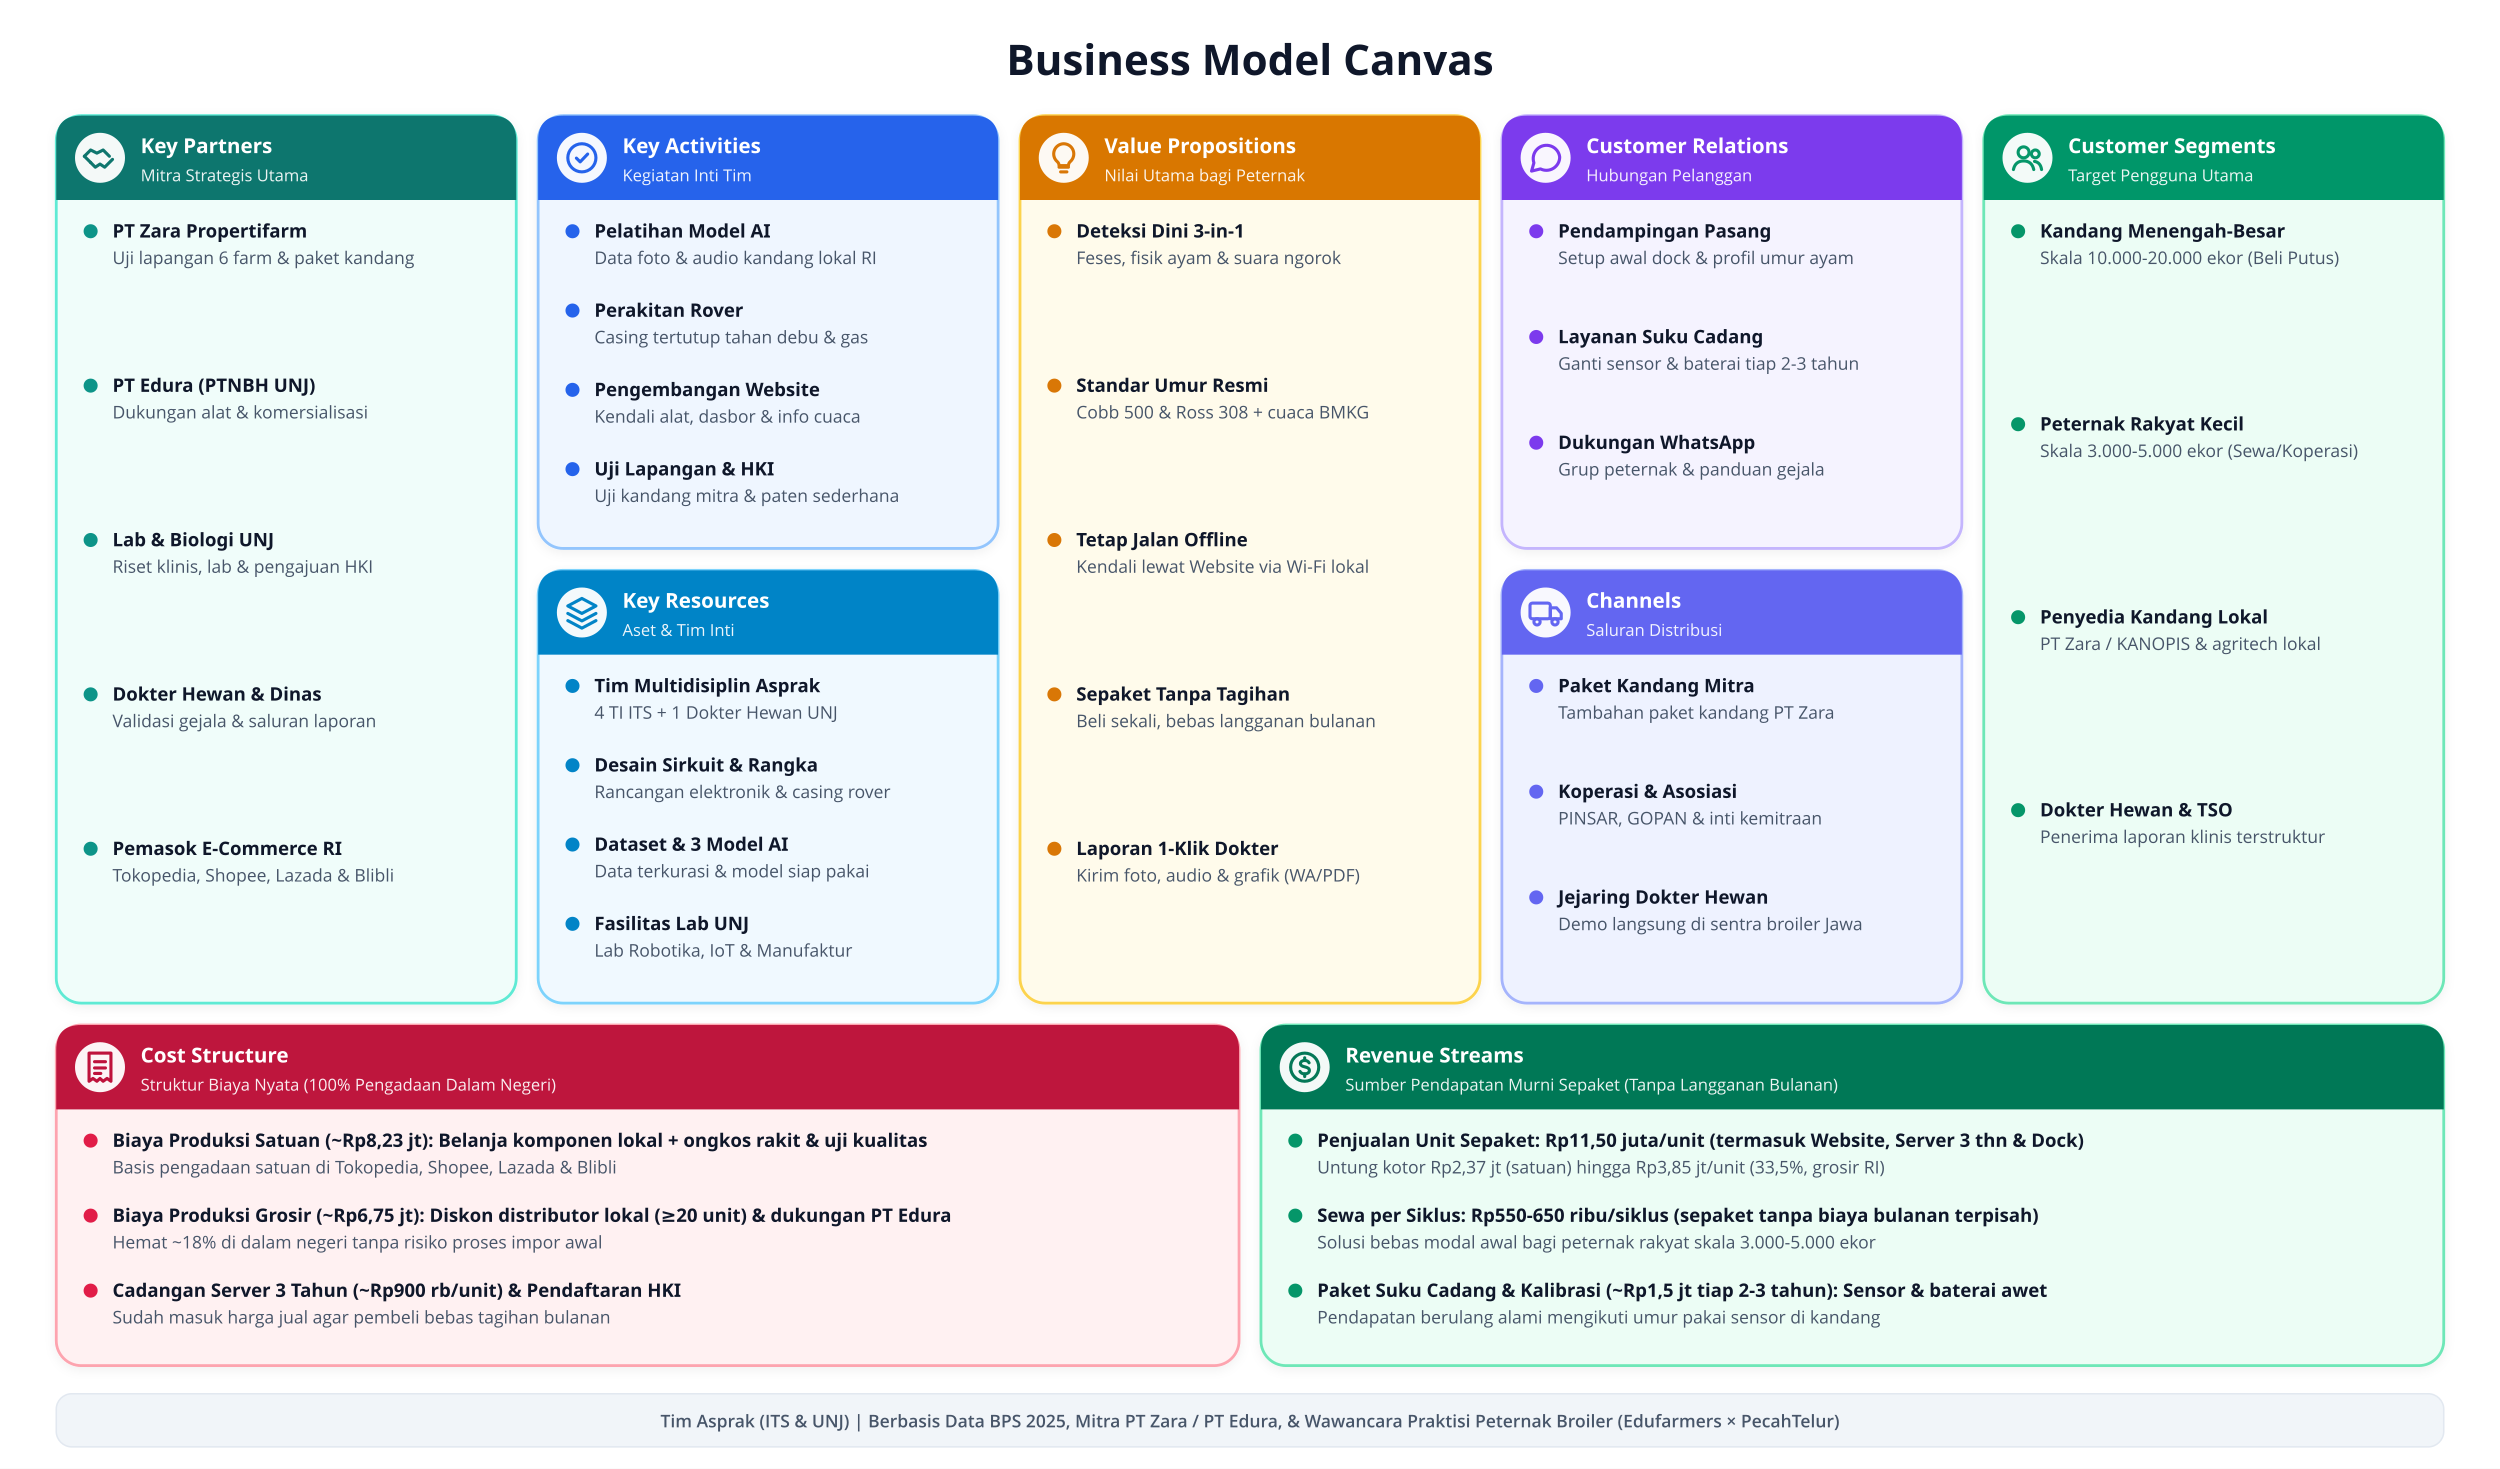
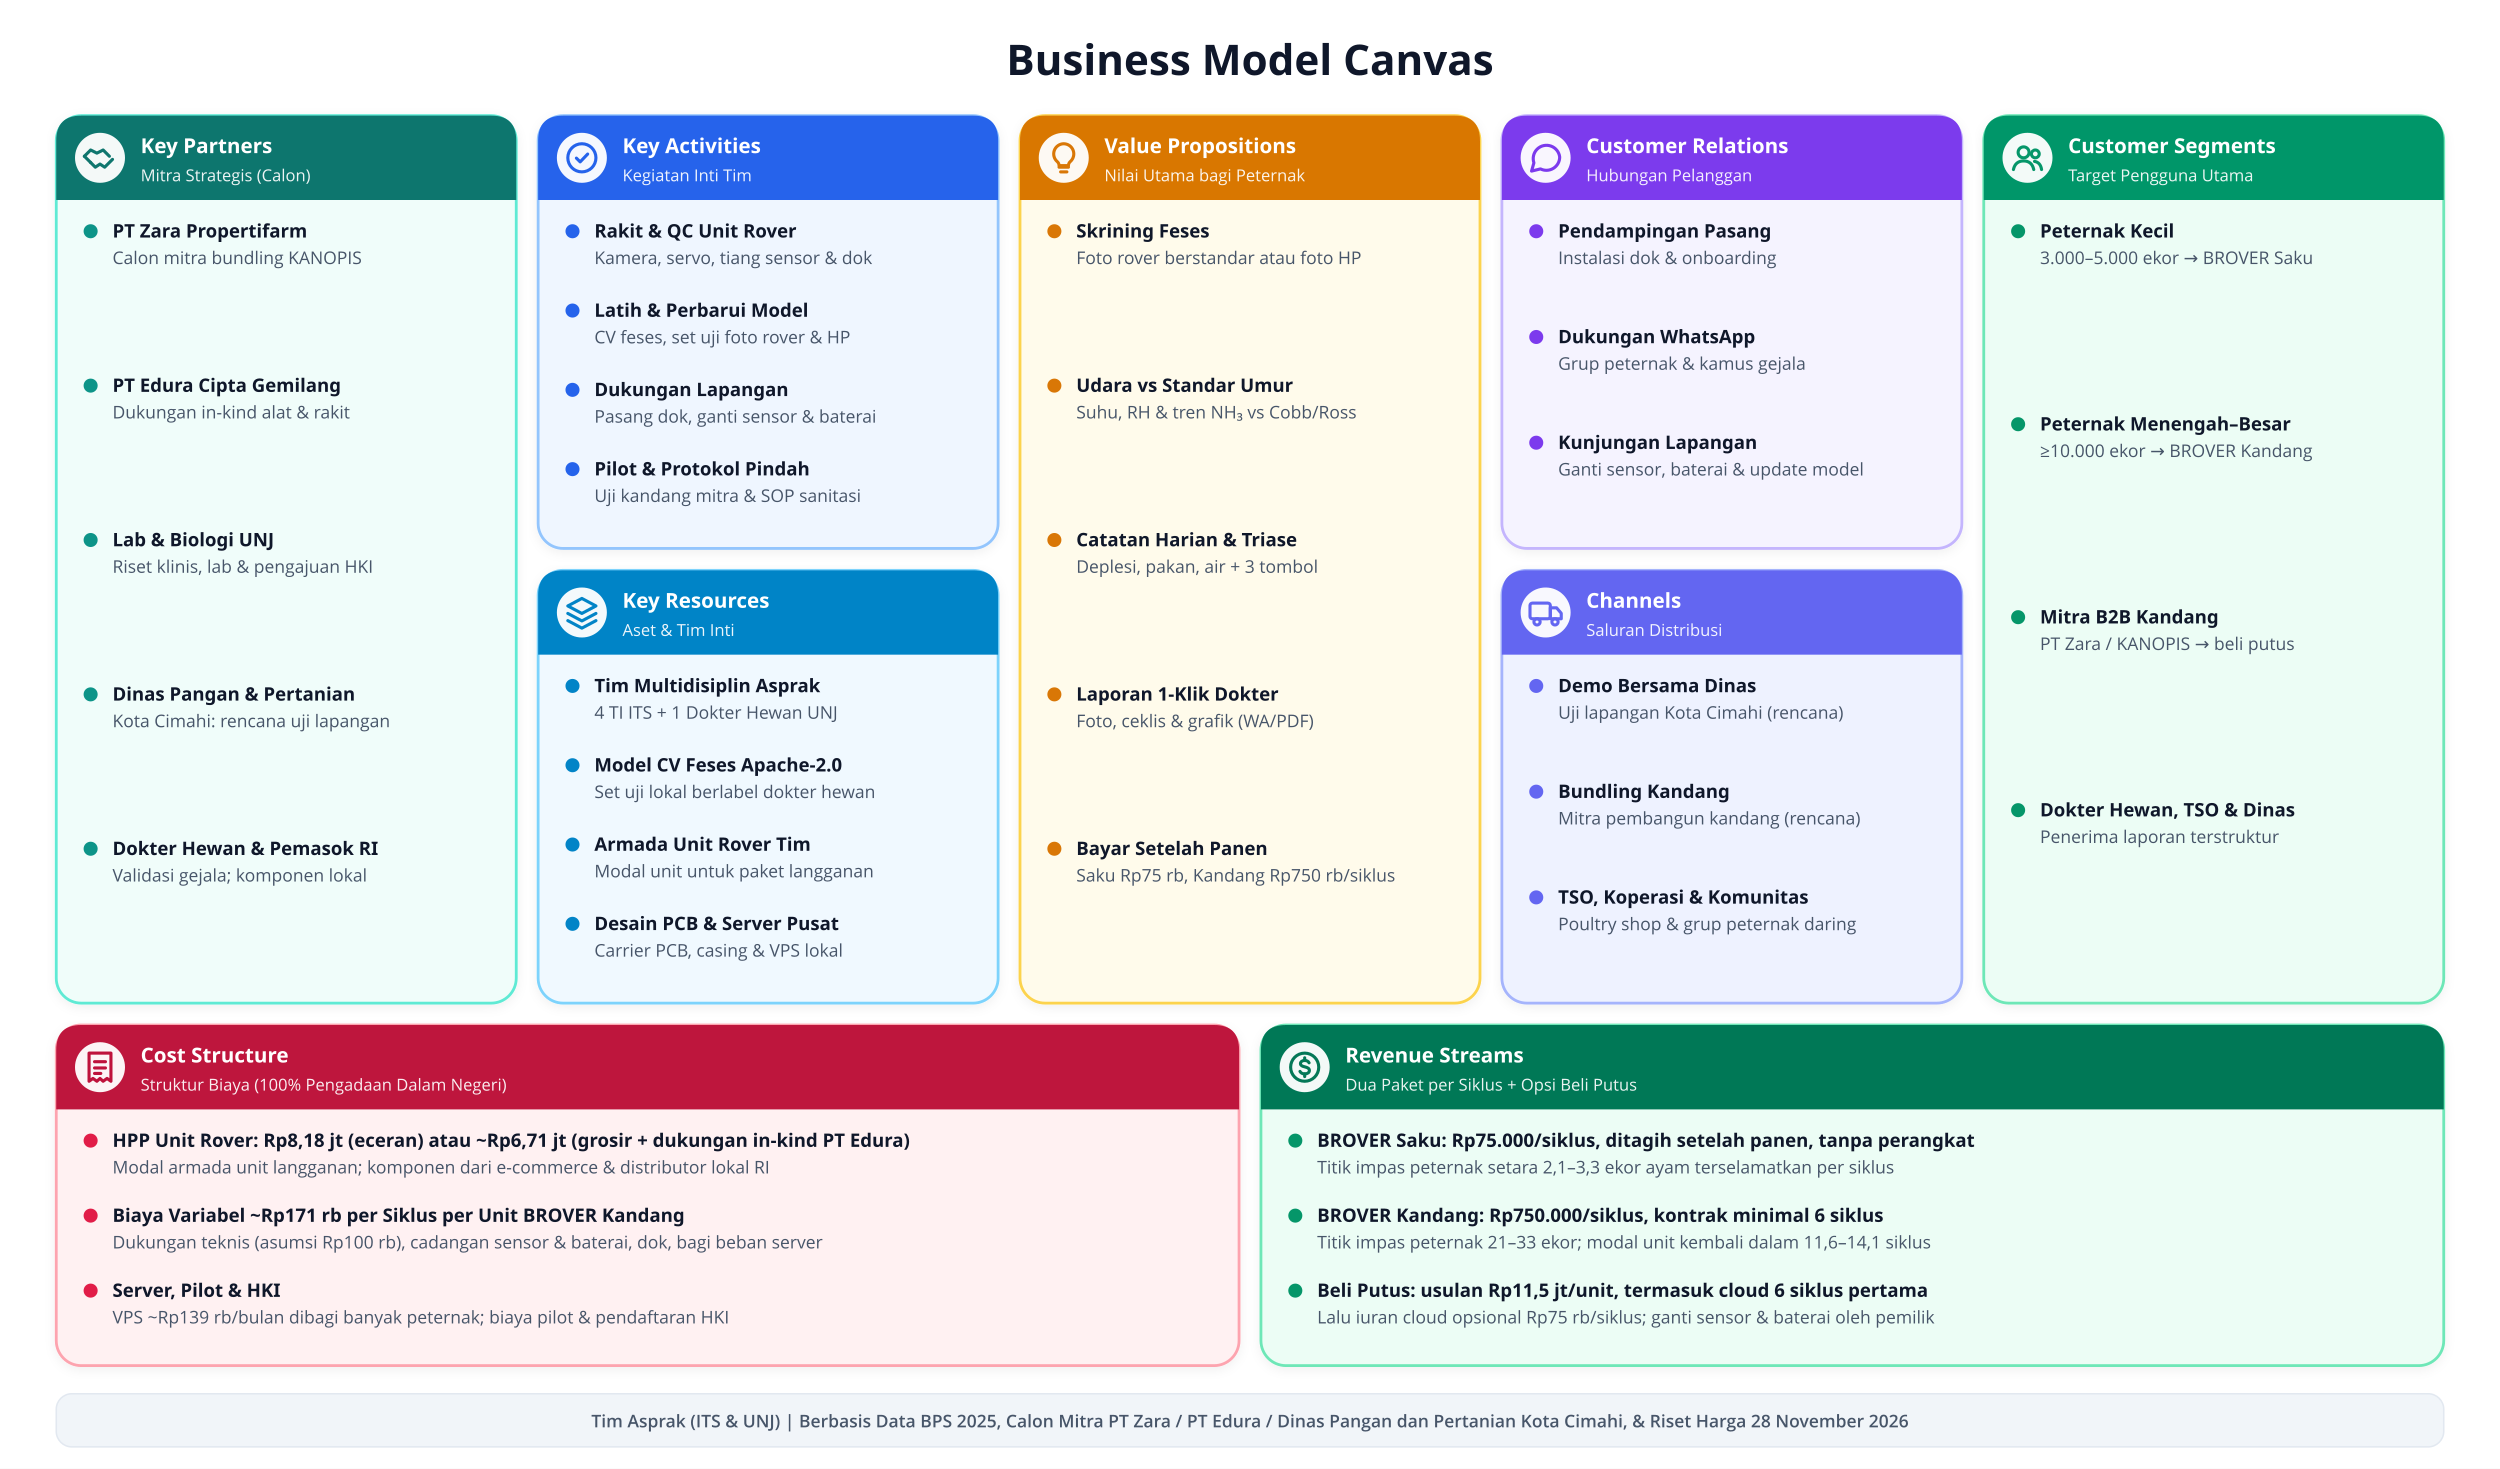
<svg xmlns="http://www.w3.org/2000/svg" width="1600" height="940" viewBox="0 0 1600 940">
  <defs>
    <filter id="cardShadow" x="-2%" y="-2%" width="105%" height="106%">
      <feDropShadow dx="0" dy="2" stdDeviation="3.5" flood-color="#0F172A" flood-opacity="0.06" />
    </filter>
  </defs>
  <rect width="1600" height="940" fill="#FFFFFF" />
  <text x="800" y="48" text-anchor="middle" font-family="'Montserrat', sans-serif" font-size="27" font-weight="800" fill="#0F172A">Business Model Canvas</text>
  <g filter="url(#cardShadow)">
    <rect x="36.0" y="74" width="294.4" height="568" rx="16" fill="#F0FDFA" stroke="#5EEAD4" stroke-width="1.8" />
    <path d="M52.0 74 H314.4 Q330.4 74 330.4 90 V128 H36.0 V90 Q36.0 74 52.0 74 Z" fill="#0F766E" />
  </g>
  <circle cx="64.0" cy="101" r="16" fill="#FFFFFF" opacity="0.95" />
  <g transform="translate(52.0,89)" fill="none" stroke="#0F766E" stroke-width="2" stroke-linecap="round" stroke-linejoin="round">
    <path d="M2 11l4-4 4 2 4-2 4 4" />
    <path d="M6 15l3 3 3-2 3 2 5-5" />
    <path d="M2 11l4 4" />
  </g>
  <text x="90.0" y="98" font-family="'Montserrat', sans-serif" font-size="13.2" font-weight="800" fill="#FFFFFF">Key Partners</text>
-   <text x="90.0" y="116" font-family="'Open Sans', sans-serif" font-size="10.6" fill="#FFFFFF" opacity="0.92">Mitra Strategis Utama</text>
+   <text x="90.0" y="116" font-family="'Open Sans', sans-serif" font-size="10.6" fill="#FFFFFF" opacity="0.92">Mitra Strategis (Calon)</text>
  <circle cx="58.0" cy="148" r="4.5" fill="#0D9488" />
  <text x="72.0" y="152" font-family="'Montserrat', sans-serif" font-size="11.9" font-weight="700" fill="#0F172A">PT Zara Propertifarm</text>
-   <text x="72.0" y="169" font-family="'Open Sans', sans-serif" font-size="11.2" fill="#475569">Uji lapangan 6 farm &amp; paket kandang</text>
+   <text x="72.0" y="169" font-family="'Open Sans', sans-serif" font-size="11.2" fill="#475569">Calon mitra bundling KANOPIS</text>
  <circle cx="58.0" cy="246.8" r="4.5" fill="#0D9488" />
-   <text x="72.0" y="250.8" font-family="'Montserrat', sans-serif" font-size="11.9" font-weight="700" fill="#0F172A">PT Edura (PTNBH UNJ)</text>
-   <text x="72.0" y="267.8" font-family="'Open Sans', sans-serif" font-size="11.2" fill="#475569">Dukungan alat &amp; komersialisasi</text>
+   <text x="72.0" y="250.8" font-family="'Montserrat', sans-serif" font-size="11.9" font-weight="700" fill="#0F172A">PT Edura Cipta Gemilang</text>
+   <text x="72.0" y="267.8" font-family="'Open Sans', sans-serif" font-size="11.2" fill="#475569">Dukungan in-kind alat &amp; rakit</text>
  <circle cx="58.0" cy="345.6" r="4.5" fill="#0D9488" />
  <text x="72.0" y="349.6" font-family="'Montserrat', sans-serif" font-size="11.9" font-weight="700" fill="#0F172A">Lab &amp; Biologi UNJ</text>
  <text x="72.0" y="366.6" font-family="'Open Sans', sans-serif" font-size="11.2" fill="#475569">Riset klinis, lab &amp; pengajuan HKI</text>
  <circle cx="58.0" cy="444.4" r="4.5" fill="#0D9488" />
-   <text x="72.0" y="448.4" font-family="'Montserrat', sans-serif" font-size="11.9" font-weight="700" fill="#0F172A">Dokter Hewan &amp; Dinas</text>
-   <text x="72.0" y="465.4" font-family="'Open Sans', sans-serif" font-size="11.2" fill="#475569">Validasi gejala &amp; saluran laporan</text>
+   <text x="72.0" y="448.4" font-family="'Montserrat', sans-serif" font-size="11.9" font-weight="700" fill="#0F172A">Dinas Pangan &amp; Pertanian</text>
+   <text x="72.0" y="465.4" font-family="'Open Sans', sans-serif" font-size="11.2" fill="#475569">Kota Cimahi: rencana uji lapangan</text>
  <circle cx="58.0" cy="543.2" r="4.5" fill="#0D9488" />
-   <text x="72.0" y="547.2" font-family="'Montserrat', sans-serif" font-size="11.9" font-weight="700" fill="#0F172A">Pemasok E-Commerce RI</text>
-   <text x="72.0" y="564.2" font-family="'Open Sans', sans-serif" font-size="11.2" fill="#475569">Tokopedia, Shopee, Lazada &amp; Blibli</text>
+   <text x="72.0" y="547.2" font-family="'Montserrat', sans-serif" font-size="11.9" font-weight="700" fill="#0F172A">Dokter Hewan &amp; Pemasok RI</text>
+   <text x="72.0" y="564.2" font-family="'Open Sans', sans-serif" font-size="11.2" fill="#475569">Validasi gejala; komponen lokal</text>
  <g filter="url(#cardShadow)">
    <rect x="344.4" y="74" width="294.4" height="277.0" rx="16" fill="#EFF6FF" stroke="#93C5FD" stroke-width="1.8" />
    <path d="M360.4 74 H622.8 Q638.8 74 638.8 90 V128 H344.4 V90 Q344.4 74 360.4 74 Z" fill="#2563EB" />
  </g>
  <circle cx="372.4" cy="101" r="16" fill="#FFFFFF" opacity="0.95" />
  <g transform="translate(360.4,89)" fill="none" stroke="#2563EB" stroke-width="2" stroke-linecap="round" stroke-linejoin="round">
    <circle cx="12" cy="12" r="9" />
    <path d="M8.5 12.2l2.4 2.4 4.8-5" />
  </g>
  <text x="398.4" y="98" font-family="'Montserrat', sans-serif" font-size="13.2" font-weight="800" fill="#FFFFFF">Key Activities</text>
  <text x="398.4" y="116" font-family="'Open Sans', sans-serif" font-size="10.6" fill="#FFFFFF" opacity="0.92">Kegiatan Inti Tim</text>
  <circle cx="366.4" cy="148" r="4.5" fill="#2563EB" />
-   <text x="380.4" y="152" font-family="'Montserrat', sans-serif" font-size="11.9" font-weight="700" fill="#0F172A">Pelatihan Model AI</text>
-   <text x="380.4" y="169" font-family="'Open Sans', sans-serif" font-size="11.2" fill="#475569">Data foto &amp; audio kandang lokal RI</text>
+   <text x="380.4" y="152" font-family="'Montserrat', sans-serif" font-size="11.9" font-weight="700" fill="#0F172A">Rakit &amp; QC Unit Rover</text>
+   <text x="380.4" y="169" font-family="'Open Sans', sans-serif" font-size="11.2" fill="#475569">Kamera, servo, tiang sensor &amp; dok</text>
  <circle cx="366.4" cy="198.75" r="4.5" fill="#2563EB" />
-   <text x="380.4" y="202.75" font-family="'Montserrat', sans-serif" font-size="11.9" font-weight="700" fill="#0F172A">Perakitan Rover</text>
-   <text x="380.4" y="219.75" font-family="'Open Sans', sans-serif" font-size="11.2" fill="#475569">Casing tertutup tahan debu &amp; gas</text>
+   <text x="380.4" y="202.75" font-family="'Montserrat', sans-serif" font-size="11.9" font-weight="700" fill="#0F172A">Latih &amp; Perbarui Model</text>
+   <text x="380.4" y="219.75" font-family="'Open Sans', sans-serif" font-size="11.2" fill="#475569">CV feses, set uji foto rover &amp; HP</text>
  <circle cx="366.4" cy="249.5" r="4.5" fill="#2563EB" />
-   <text x="380.4" y="253.5" font-family="'Montserrat', sans-serif" font-size="11.9" font-weight="700" fill="#0F172A">Pengembangan Website</text>
-   <text x="380.4" y="270.5" font-family="'Open Sans', sans-serif" font-size="11.2" fill="#475569">Kendali alat, dasbor &amp; info cuaca</text>
+   <text x="380.4" y="253.5" font-family="'Montserrat', sans-serif" font-size="11.9" font-weight="700" fill="#0F172A">Dukungan Lapangan</text>
+   <text x="380.4" y="270.5" font-family="'Open Sans', sans-serif" font-size="11.2" fill="#475569">Pasang dok, ganti sensor &amp; baterai</text>
  <circle cx="366.4" cy="300.25" r="4.5" fill="#2563EB" />
-   <text x="380.4" y="304.25" font-family="'Montserrat', sans-serif" font-size="11.9" font-weight="700" fill="#0F172A">Uji Lapangan &amp; HKI</text>
-   <text x="380.4" y="321.25" font-family="'Open Sans', sans-serif" font-size="11.2" fill="#475569">Uji kandang mitra &amp; paten sederhana</text>
+   <text x="380.4" y="304.25" font-family="'Montserrat', sans-serif" font-size="11.9" font-weight="700" fill="#0F172A">Pilot &amp; Protokol Pindah</text>
+   <text x="380.4" y="321.25" font-family="'Open Sans', sans-serif" font-size="11.2" fill="#475569">Uji kandang mitra &amp; SOP sanitasi</text>
  <g filter="url(#cardShadow)">
    <rect x="344.4" y="365.0" width="294.4" height="277.0" rx="16" fill="#F0F9FF" stroke="#7DD3FC" stroke-width="1.8" />
    <path d="M360.4 365.0 H622.8 Q638.8 365.0 638.8 381.0 V419.0 H344.4 V381.0 Q344.4 365.0 360.4 365.0 Z" fill="#0284C7" />
  </g>
  <circle cx="372.4" cy="392.0" r="16" fill="#FFFFFF" opacity="0.95" />
  <g transform="translate(360.4,380.0)" fill="none" stroke="#0284C7" stroke-width="2" stroke-linecap="round" stroke-linejoin="round">
    <polygon points="12 3 21 7.8 12 12.6 3 7.8 12 3" />
    <polyline points="3 12.6 12 17.4 21 12.6" />
    <polyline points="3 17.2 12 22 21 17.2" />
  </g>
  <text x="398.4" y="389.0" font-family="'Montserrat', sans-serif" font-size="13.2" font-weight="800" fill="#FFFFFF">Key Resources</text>
  <text x="398.4" y="407.0" font-family="'Open Sans', sans-serif" font-size="10.6" fill="#FFFFFF" opacity="0.92">Aset &amp; Tim Inti</text>
  <circle cx="366.4" cy="439.0" r="4.5" fill="#0284C7" />
  <text x="380.4" y="443.0" font-family="'Montserrat', sans-serif" font-size="11.9" font-weight="700" fill="#0F172A">Tim Multidisiplin Asprak</text>
  <text x="380.4" y="460.0" font-family="'Open Sans', sans-serif" font-size="11.2" fill="#475569">4 TI ITS + 1 Dokter Hewan UNJ</text>
  <circle cx="366.4" cy="489.75" r="4.5" fill="#0284C7" />
-   <text x="380.4" y="493.75" font-family="'Montserrat', sans-serif" font-size="11.9" font-weight="700" fill="#0F172A">Desain Sirkuit &amp; Rangka</text>
-   <text x="380.4" y="510.75" font-family="'Open Sans', sans-serif" font-size="11.2" fill="#475569">Rancangan elektronik &amp; casing rover</text>
+   <text x="380.4" y="493.75" font-family="'Montserrat', sans-serif" font-size="11.9" font-weight="700" fill="#0F172A">Model CV Feses Apache-2.0</text>
+   <text x="380.4" y="510.75" font-family="'Open Sans', sans-serif" font-size="11.2" fill="#475569">Set uji lokal berlabel dokter hewan</text>
  <circle cx="366.4" cy="540.5" r="4.5" fill="#0284C7" />
-   <text x="380.4" y="544.5" font-family="'Montserrat', sans-serif" font-size="11.9" font-weight="700" fill="#0F172A">Dataset &amp; 3 Model AI</text>
-   <text x="380.4" y="561.5" font-family="'Open Sans', sans-serif" font-size="11.2" fill="#475569">Data terkurasi &amp; model siap pakai</text>
+   <text x="380.4" y="544.5" font-family="'Montserrat', sans-serif" font-size="11.9" font-weight="700" fill="#0F172A">Armada Unit Rover Tim</text>
+   <text x="380.4" y="561.5" font-family="'Open Sans', sans-serif" font-size="11.2" fill="#475569">Modal unit untuk paket langganan</text>
  <circle cx="366.4" cy="591.25" r="4.5" fill="#0284C7" />
-   <text x="380.4" y="595.25" font-family="'Montserrat', sans-serif" font-size="11.9" font-weight="700" fill="#0F172A">Fasilitas Lab UNJ</text>
-   <text x="380.4" y="612.25" font-family="'Open Sans', sans-serif" font-size="11.2" fill="#475569">Lab Robotika, IoT &amp; Manufaktur</text>
+   <text x="380.4" y="595.25" font-family="'Montserrat', sans-serif" font-size="11.9" font-weight="700" fill="#0F172A">Desain PCB &amp; Server Pusat</text>
+   <text x="380.4" y="612.25" font-family="'Open Sans', sans-serif" font-size="11.2" fill="#475569">Carrier PCB, casing &amp; VPS lokal</text>
  <g filter="url(#cardShadow)">
    <rect x="652.8" y="74" width="294.4" height="568" rx="16" fill="#FFFBEB" stroke="#FCD34D" stroke-width="1.8" />
    <path d="M668.8 74 H931.2 Q947.2 74 947.2 90 V128 H652.8 V90 Q652.8 74 668.8 74 Z" fill="#D97706" />
  </g>
  <circle cx="680.8" cy="101" r="16" fill="#FFFFFF" opacity="0.95" />
  <g transform="translate(668.8,89)" fill="none" stroke="#D97706" stroke-width="2" stroke-linecap="round" stroke-linejoin="round">
    <path d="M9 18h6M10 21h4" />
    <path d="M12 3a6.5 6.5 0 0 0-4.2 11.4c.7.6 1.2 1.5 1.2 2.6h6c0-1.1.5-2 1.2-2.6A6.5 6.5 0 0 0 12 3z" />
  </g>
  <text x="706.8" y="98" font-family="'Montserrat', sans-serif" font-size="13.2" font-weight="800" fill="#FFFFFF">Value Propositions</text>
  <text x="706.8" y="116" font-family="'Open Sans', sans-serif" font-size="10.6" fill="#FFFFFF" opacity="0.92">Nilai Utama bagi Peternak</text>
  <circle cx="674.8" cy="148" r="4.5" fill="#D97706" />
-   <text x="688.8" y="152" font-family="'Montserrat', sans-serif" font-size="11.9" font-weight="700" fill="#0F172A">Deteksi Dini 3-in-1</text>
-   <text x="688.8" y="169" font-family="'Open Sans', sans-serif" font-size="11.2" fill="#475569">Feses, fisik ayam &amp; suara ngorok</text>
+   <text x="688.8" y="152" font-family="'Montserrat', sans-serif" font-size="11.9" font-weight="700" fill="#0F172A">Skrining Feses</text>
+   <text x="688.8" y="169" font-family="'Open Sans', sans-serif" font-size="11.2" fill="#475569">Foto rover berstandar atau foto HP</text>
  <circle cx="674.8" cy="246.8" r="4.5" fill="#D97706" />
-   <text x="688.8" y="250.8" font-family="'Montserrat', sans-serif" font-size="11.9" font-weight="700" fill="#0F172A">Standar Umur Resmi</text>
-   <text x="688.8" y="267.8" font-family="'Open Sans', sans-serif" font-size="11.2" fill="#475569">Cobb 500 &amp; Ross 308 + cuaca BMKG</text>
+   <text x="688.8" y="250.8" font-family="'Montserrat', sans-serif" font-size="11.9" font-weight="700" fill="#0F172A">Udara vs Standar Umur</text>
+   <text x="688.8" y="267.8" font-family="'Open Sans', sans-serif" font-size="11.2" fill="#475569">Suhu, RH &amp; tren NH₃ vs Cobb/Ross</text>
  <circle cx="674.8" cy="345.6" r="4.5" fill="#D97706" />
-   <text x="688.8" y="349.6" font-family="'Montserrat', sans-serif" font-size="11.9" font-weight="700" fill="#0F172A">Tetap Jalan Offline</text>
-   <text x="688.8" y="366.6" font-family="'Open Sans', sans-serif" font-size="11.2" fill="#475569">Kendali lewat Website via Wi-Fi lokal</text>
+   <text x="688.8" y="349.6" font-family="'Montserrat', sans-serif" font-size="11.9" font-weight="700" fill="#0F172A">Catatan Harian &amp; Triase</text>
+   <text x="688.8" y="366.6" font-family="'Open Sans', sans-serif" font-size="11.2" fill="#475569">Deplesi, pakan, air + 3 tombol</text>
  <circle cx="674.8" cy="444.4" r="4.5" fill="#D97706" />
-   <text x="688.8" y="448.4" font-family="'Montserrat', sans-serif" font-size="11.9" font-weight="700" fill="#0F172A">Sepaket Tanpa Tagihan</text>
-   <text x="688.8" y="465.4" font-family="'Open Sans', sans-serif" font-size="11.2" fill="#475569">Beli sekali, bebas langganan bulanan</text>
+   <text x="688.8" y="448.4" font-family="'Montserrat', sans-serif" font-size="11.9" font-weight="700" fill="#0F172A">Laporan 1-Klik Dokter</text>
+   <text x="688.8" y="465.4" font-family="'Open Sans', sans-serif" font-size="11.2" fill="#475569">Foto, ceklis &amp; grafik (WA/PDF)</text>
  <circle cx="674.8" cy="543.2" r="4.5" fill="#D97706" />
-   <text x="688.8" y="547.2" font-family="'Montserrat', sans-serif" font-size="11.9" font-weight="700" fill="#0F172A">Laporan 1-Klik Dokter</text>
-   <text x="688.8" y="564.2" font-family="'Open Sans', sans-serif" font-size="11.2" fill="#475569">Kirim foto, audio &amp; grafik (WA/PDF)</text>
+   <text x="688.8" y="547.2" font-family="'Montserrat', sans-serif" font-size="11.9" font-weight="700" fill="#0F172A">Bayar Setelah Panen</text>
+   <text x="688.8" y="564.2" font-family="'Open Sans', sans-serif" font-size="11.2" fill="#475569">Saku Rp75 rb, Kandang Rp750 rb/siklus</text>
  <g filter="url(#cardShadow)">
    <rect x="961.2" y="74" width="294.4" height="277.0" rx="16" fill="#F5F3FF" stroke="#C4B5FD" stroke-width="1.8" />
    <path d="M977.2 74 H1239.6 Q1255.6 74 1255.6 90 V128 H961.2 V90 Q961.2 74 977.2 74 Z" fill="#7C3AED" />
  </g>
  <circle cx="989.2" cy="101" r="16" fill="#FFFFFF" opacity="0.95" />
  <g transform="translate(977.2,89)" fill="none" stroke="#7C3AED" stroke-width="2" stroke-linecap="round" stroke-linejoin="round">
    <path d="M21 11.5a8.5 8.5 0 0 1-12.3 7.6L3 20.5l1.5-5.3A8.5 8.5 0 1 1 21 11.5z" />
  </g>
  <text x="1015.2" y="98" font-family="'Montserrat', sans-serif" font-size="13.2" font-weight="800" fill="#FFFFFF">Customer Relations</text>
  <text x="1015.2" y="116" font-family="'Open Sans', sans-serif" font-size="10.6" fill="#FFFFFF" opacity="0.92">Hubungan Pelanggan</text>
  <circle cx="983.2" cy="148" r="4.5" fill="#7C3AED" />
  <text x="997.2" y="152" font-family="'Montserrat', sans-serif" font-size="11.9" font-weight="700" fill="#0F172A">Pendampingan Pasang</text>
-   <text x="997.2" y="169" font-family="'Open Sans', sans-serif" font-size="11.2" fill="#475569">Setup awal dock &amp; profil umur ayam</text>
+   <text x="997.2" y="169" font-family="'Open Sans', sans-serif" font-size="11.2" fill="#475569">Instalasi dok &amp; onboarding</text>
  <circle cx="983.2" cy="215.667" r="4.5" fill="#7C3AED" />
-   <text x="997.2" y="219.667" font-family="'Montserrat', sans-serif" font-size="11.9" font-weight="700" fill="#0F172A">Layanan Suku Cadang</text>
-   <text x="997.2" y="236.667" font-family="'Open Sans', sans-serif" font-size="11.2" fill="#475569">Ganti sensor &amp; baterai tiap 2-3 tahun</text>
+   <text x="997.2" y="219.667" font-family="'Montserrat', sans-serif" font-size="11.9" font-weight="700" fill="#0F172A">Dukungan WhatsApp</text>
+   <text x="997.2" y="236.667" font-family="'Open Sans', sans-serif" font-size="11.2" fill="#475569">Grup peternak &amp; kamus gejala</text>
  <circle cx="983.2" cy="283.333" r="4.5" fill="#7C3AED" />
-   <text x="997.2" y="287.333" font-family="'Montserrat', sans-serif" font-size="11.9" font-weight="700" fill="#0F172A">Dukungan WhatsApp</text>
-   <text x="997.2" y="304.333" font-family="'Open Sans', sans-serif" font-size="11.2" fill="#475569">Grup peternak &amp; panduan gejala</text>
+   <text x="997.2" y="287.333" font-family="'Montserrat', sans-serif" font-size="11.9" font-weight="700" fill="#0F172A">Kunjungan Lapangan</text>
+   <text x="997.2" y="304.333" font-family="'Open Sans', sans-serif" font-size="11.2" fill="#475569">Ganti sensor, baterai &amp; update model</text>
  <g filter="url(#cardShadow)">
    <rect x="961.2" y="365.0" width="294.4" height="277.0" rx="16" fill="#EEF2FF" stroke="#A5B4FC" stroke-width="1.8" />
    <path d="M977.2 365.0 H1239.6 Q1255.6 365.0 1255.6 381.0 V419.0 H961.2 V381.0 Q961.2 365.0 977.2 365.0 Z" fill="#6366F1" />
  </g>
  <circle cx="989.2" cy="392.0" r="16" fill="#FFFFFF" opacity="0.95" />
  <g transform="translate(977.2,380.0)" fill="none" stroke="#6366F1" stroke-width="2" stroke-linecap="round" stroke-linejoin="round">
    <rect x="2" y="6" width="13" height="10" rx="1.5" />
    <path d="M15 9h4l3 3.5V16h-7z" />
    <circle cx="6.5" cy="18" r="2" />
    <circle cx="18" cy="18" r="2" />
  </g>
  <text x="1015.2" y="389.0" font-family="'Montserrat', sans-serif" font-size="13.2" font-weight="800" fill="#FFFFFF">Channels</text>
  <text x="1015.2" y="407.0" font-family="'Open Sans', sans-serif" font-size="10.6" fill="#FFFFFF" opacity="0.92">Saluran Distribusi</text>
  <circle cx="983.2" cy="439.0" r="4.5" fill="#6366F1" />
-   <text x="997.2" y="443.0" font-family="'Montserrat', sans-serif" font-size="11.9" font-weight="700" fill="#0F172A">Paket Kandang Mitra</text>
-   <text x="997.2" y="460.0" font-family="'Open Sans', sans-serif" font-size="11.2" fill="#475569">Tambahan paket kandang PT Zara</text>
+   <text x="997.2" y="443.0" font-family="'Montserrat', sans-serif" font-size="11.9" font-weight="700" fill="#0F172A">Demo Bersama Dinas</text>
+   <text x="997.2" y="460.0" font-family="'Open Sans', sans-serif" font-size="11.2" fill="#475569">Uji lapangan Kota Cimahi (rencana)</text>
  <circle cx="983.2" cy="506.667" r="4.5" fill="#6366F1" />
-   <text x="997.2" y="510.667" font-family="'Montserrat', sans-serif" font-size="11.9" font-weight="700" fill="#0F172A">Koperasi &amp; Asosiasi</text>
-   <text x="997.2" y="527.667" font-family="'Open Sans', sans-serif" font-size="11.2" fill="#475569">PINSAR, GOPAN &amp; inti kemitraan</text>
+   <text x="997.2" y="510.667" font-family="'Montserrat', sans-serif" font-size="11.9" font-weight="700" fill="#0F172A">Bundling Kandang</text>
+   <text x="997.2" y="527.667" font-family="'Open Sans', sans-serif" font-size="11.2" fill="#475569">Mitra pembangun kandang (rencana)</text>
  <circle cx="983.2" cy="574.333" r="4.5" fill="#6366F1" />
-   <text x="997.2" y="578.333" font-family="'Montserrat', sans-serif" font-size="11.9" font-weight="700" fill="#0F172A">Jejaring Dokter Hewan</text>
-   <text x="997.2" y="595.333" font-family="'Open Sans', sans-serif" font-size="11.2" fill="#475569">Demo langsung di sentra broiler Jawa</text>
+   <text x="997.2" y="578.333" font-family="'Montserrat', sans-serif" font-size="11.9" font-weight="700" fill="#0F172A">TSO, Koperasi &amp; Komunitas</text>
+   <text x="997.2" y="595.333" font-family="'Open Sans', sans-serif" font-size="11.2" fill="#475569">Poultry shop &amp; grup peternak daring</text>
  <g filter="url(#cardShadow)">
    <rect x="1269.6" y="74" width="294.4" height="568" rx="16" fill="#ECFDF5" stroke="#6EE7B7" stroke-width="1.8" />
    <path d="M1285.6 74 H1548.0 Q1564.0 74 1564.0 90 V128 H1269.6 V90 Q1269.6 74 1285.6 74 Z" fill="#059669" />
  </g>
  <circle cx="1297.6" cy="101" r="16" fill="#FFFFFF" opacity="0.95" />
  <g transform="translate(1285.6,89)" fill="none" stroke="#059669" stroke-width="2" stroke-linecap="round" stroke-linejoin="round">
    <circle cx="9.5" cy="8.5" r="3.5" />
    <path d="M3 19.5c.8-3.8 3.2-5.5 6.5-5.5s5.7 1.7 6.5 5.5" />
    <circle cx="17" cy="9.5" r="2.5" />
    <path d="M16.5 14.3c2.3.4 4 1.9 4.5 5.2" />
  </g>
  <text x="1323.6" y="98" font-family="'Montserrat', sans-serif" font-size="13.2" font-weight="800" fill="#FFFFFF">Customer Segments</text>
  <text x="1323.6" y="116" font-family="'Open Sans', sans-serif" font-size="10.6" fill="#FFFFFF" opacity="0.92">Target Pengguna Utama</text>
  <circle cx="1291.6" cy="148" r="4.5" fill="#059669" />
-   <text x="1305.6" y="152" font-family="'Montserrat', sans-serif" font-size="11.9" font-weight="700" fill="#0F172A">Kandang Menengah-Besar</text>
-   <text x="1305.6" y="169" font-family="'Open Sans', sans-serif" font-size="11.2" fill="#475569">Skala 10.000-20.000 ekor (Beli Putus)</text>
+   <text x="1305.6" y="152" font-family="'Montserrat', sans-serif" font-size="11.9" font-weight="700" fill="#0F172A">Peternak Kecil</text>
+   <text x="1305.6" y="169" font-family="'Open Sans', sans-serif" font-size="11.2" fill="#475569">3.000–5.000 ekor → BROVER Saku</text>
  <circle cx="1291.6" cy="271.5" r="4.5" fill="#059669" />
-   <text x="1305.6" y="275.5" font-family="'Montserrat', sans-serif" font-size="11.9" font-weight="700" fill="#0F172A">Peternak Rakyat Kecil</text>
-   <text x="1305.6" y="292.5" font-family="'Open Sans', sans-serif" font-size="11.2" fill="#475569">Skala 3.000-5.000 ekor (Sewa/Koperasi)</text>
+   <text x="1305.6" y="275.5" font-family="'Montserrat', sans-serif" font-size="11.9" font-weight="700" fill="#0F172A">Peternak Menengah–Besar</text>
+   <text x="1305.6" y="292.5" font-family="'Open Sans', sans-serif" font-size="11.2" fill="#475569">≥10.000 ekor → BROVER Kandang</text>
  <circle cx="1291.6" cy="395.0" r="4.5" fill="#059669" />
-   <text x="1305.6" y="399.0" font-family="'Montserrat', sans-serif" font-size="11.9" font-weight="700" fill="#0F172A">Penyedia Kandang Lokal</text>
-   <text x="1305.6" y="416.0" font-family="'Open Sans', sans-serif" font-size="11.2" fill="#475569">PT Zara / KANOPIS &amp; agritech lokal</text>
+   <text x="1305.6" y="399.0" font-family="'Montserrat', sans-serif" font-size="11.9" font-weight="700" fill="#0F172A">Mitra B2B Kandang</text>
+   <text x="1305.6" y="416.0" font-family="'Open Sans', sans-serif" font-size="11.2" fill="#475569">PT Zara / KANOPIS → beli putus</text>
  <circle cx="1291.6" cy="518.5" r="4.5" fill="#059669" />
-   <text x="1305.6" y="522.5" font-family="'Montserrat', sans-serif" font-size="11.9" font-weight="700" fill="#0F172A">Dokter Hewan &amp; TSO</text>
-   <text x="1305.6" y="539.5" font-family="'Open Sans', sans-serif" font-size="11.2" fill="#475569">Penerima laporan klinis terstruktur</text>
+   <text x="1305.6" y="522.5" font-family="'Montserrat', sans-serif" font-size="11.9" font-weight="700" fill="#0F172A">Dokter Hewan, TSO &amp; Dinas</text>
+   <text x="1305.6" y="539.5" font-family="'Open Sans', sans-serif" font-size="11.2" fill="#475569">Penerima laporan terstruktur</text>
  <g filter="url(#cardShadow)">
    <rect x="36" y="656" width="757.0" height="218" rx="16" fill="#FFF1F2" stroke="#FDA4AF" stroke-width="1.8" />
    <path d="M52 656 H777.0 Q793.0 656 793.0 672 V710 H36 V672 Q36 656 52 656 Z" fill="#BE123C" />
  </g>
  <circle cx="64" cy="683" r="16" fill="#FFFFFF" opacity="0.95" />
  <g transform="translate(52,671)" fill="none" stroke="#BE123C" stroke-width="2" stroke-linecap="round" stroke-linejoin="round">
    <path d="M5 3h14v18l-2.5-1.8L14 21l-2-1.8L10 21l-2.5-1.8L5 21z" />
    <line x1="8.5" y1="8.5" x2="15.5" y2="8.5" />
    <line x1="8.5" y1="12.5" x2="15.5" y2="12.5" />
    <line x1="8.5" y1="16" x2="12.5" y2="16" />
  </g>
  <text x="90" y="680" font-family="'Montserrat', sans-serif" font-size="13.2" font-weight="800" fill="#FFFFFF">Cost Structure</text>
-   <text x="90" y="698" font-family="'Open Sans', sans-serif" font-size="10.6" fill="#FFFFFF" opacity="0.92">Struktur Biaya Nyata (100% Pengadaan Dalam Negeri)</text>
+   <text x="90" y="698" font-family="'Open Sans', sans-serif" font-size="10.6" fill="#FFFFFF" opacity="0.92">Struktur Biaya (100% Pengadaan Dalam Negeri)</text>
  <circle cx="58" cy="730" r="4.5" fill="#E11D48" />
-   <text x="72" y="734" font-family="'Montserrat', sans-serif" font-size="11.9" font-weight="700" fill="#0F172A">Biaya Produksi Satuan (~Rp8,23 jt): Belanja komponen lokal + ongkos rakit &amp; uji kualitas</text>
-   <text x="72" y="751" font-family="'Open Sans', sans-serif" font-size="11.2" fill="#475569">Basis pengadaan satuan di Tokopedia, Shopee, Lazada &amp; Blibli</text>
+   <text x="72" y="734" font-family="'Montserrat', sans-serif" font-size="11.9" font-weight="700" fill="#0F172A">HPP Unit Rover: Rp8,18 jt (eceran) atau ~Rp6,71 jt (grosir + dukungan in-kind PT Edura)</text>
+   <text x="72" y="751" font-family="'Open Sans', sans-serif" font-size="11.2" fill="#475569">Modal armada unit langganan; komponen dari e-commerce &amp; distributor lokal RI</text>
  <circle cx="58" cy="778.0" r="4.5" fill="#E11D48" />
-   <text x="72" y="782.0" font-family="'Montserrat', sans-serif" font-size="11.9" font-weight="700" fill="#0F172A">Biaya Produksi Grosir (~Rp6,75 jt): Diskon distributor lokal (≥20 unit) &amp; dukungan PT Edura</text>
-   <text x="72" y="799.0" font-family="'Open Sans', sans-serif" font-size="11.2" fill="#475569">Hemat ~18% di dalam negeri tanpa risiko proses impor awal</text>
+   <text x="72" y="782.0" font-family="'Montserrat', sans-serif" font-size="11.9" font-weight="700" fill="#0F172A">Biaya Variabel ~Rp171 rb per Siklus per Unit BROVER Kandang</text>
+   <text x="72" y="799.0" font-family="'Open Sans', sans-serif" font-size="11.2" fill="#475569">Dukungan teknis (asumsi Rp100 rb), cadangan sensor &amp; baterai, dok, bagi beban server</text>
  <circle cx="58" cy="826.0" r="4.5" fill="#E11D48" />
-   <text x="72" y="830.0" font-family="'Montserrat', sans-serif" font-size="11.9" font-weight="700" fill="#0F172A">Cadangan Server 3 Tahun (~Rp900 rb/unit) &amp; Pendaftaran HKI</text>
-   <text x="72" y="847.0" font-family="'Open Sans', sans-serif" font-size="11.2" fill="#475569">Sudah masuk harga jual agar pembeli bebas tagihan bulanan</text>
+   <text x="72" y="830.0" font-family="'Montserrat', sans-serif" font-size="11.9" font-weight="700" fill="#0F172A">Server, Pilot &amp; HKI</text>
+   <text x="72" y="847.0" font-family="'Open Sans', sans-serif" font-size="11.2" fill="#475569">VPS ~Rp139 rb/bulan dibagi banyak peternak; biaya pilot &amp; pendaftaran HKI</text>
  <g filter="url(#cardShadow)">
    <rect x="807.0" y="656" width="757.0" height="218" rx="16" fill="#ECFDF5" stroke="#6EE7B7" stroke-width="1.8" />
    <path d="M823.0 656 H1548.0 Q1564.0 656 1564.0 672 V710 H807.0 V672 Q807.0 656 823.0 656 Z" fill="#047857" />
  </g>
  <circle cx="835.0" cy="683" r="16" fill="#FFFFFF" opacity="0.95" />
  <g transform="translate(823.0,671)" fill="none" stroke="#047857" stroke-width="2" stroke-linecap="round" stroke-linejoin="round">
    <circle cx="12" cy="12" r="9" />
    <path d="M14.8 9.2c-.5-1-1.5-1.5-2.8-1.5-1.6 0-2.7.8-2.7 2s1.1 1.7 2.8 2.1c1.7.4 2.9 1 2.9 2.3s-1.2 2.2-3 2.2c-1.4 0-2.5-.6-3-1.6" />
    <line x1="12" y1="6" x2="12" y2="7.7" />
    <line x1="12" y1="16.3" x2="12" y2="18" />
  </g>
  <text x="861.0" y="680" font-family="'Montserrat', sans-serif" font-size="13.2" font-weight="800" fill="#FFFFFF">Revenue Streams</text>
-   <text x="861.0" y="698" font-family="'Open Sans', sans-serif" font-size="10.6" fill="#FFFFFF" opacity="0.92">Sumber Pendapatan Murni Sepaket (Tanpa Langganan Bulanan)</text>
+   <text x="861.0" y="698" font-family="'Open Sans', sans-serif" font-size="10.6" fill="#FFFFFF" opacity="0.92">Dua Paket per Siklus + Opsi Beli Putus</text>
  <circle cx="829.0" cy="730" r="4.5" fill="#059669" />
-   <text x="843.0" y="734" font-family="'Montserrat', sans-serif" font-size="11.9" font-weight="700" fill="#0F172A">Penjualan Unit Sepaket: Rp11,50 juta/unit (termasuk Website, Server 3 thn &amp; Dock)</text>
-   <text x="843.0" y="751" font-family="'Open Sans', sans-serif" font-size="11.2" fill="#475569">Untung kotor Rp2,37 jt (satuan) hingga Rp3,85 jt/unit (33,5%, grosir RI)</text>
+   <text x="843.0" y="734" font-family="'Montserrat', sans-serif" font-size="11.9" font-weight="700" fill="#0F172A">BROVER Saku: Rp75.000/siklus, ditagih setelah panen, tanpa perangkat</text>
+   <text x="843.0" y="751" font-family="'Open Sans', sans-serif" font-size="11.2" fill="#475569">Titik impas peternak setara 2,1–3,3 ekor ayam terselamatkan per siklus</text>
  <circle cx="829.0" cy="778.0" r="4.5" fill="#059669" />
-   <text x="843.0" y="782.0" font-family="'Montserrat', sans-serif" font-size="11.9" font-weight="700" fill="#0F172A">Sewa per Siklus: Rp550-650 ribu/siklus (sepaket tanpa biaya bulanan terpisah)</text>
-   <text x="843.0" y="799.0" font-family="'Open Sans', sans-serif" font-size="11.2" fill="#475569">Solusi bebas modal awal bagi peternak rakyat skala 3.000-5.000 ekor</text>
+   <text x="843.0" y="782.0" font-family="'Montserrat', sans-serif" font-size="11.9" font-weight="700" fill="#0F172A">BROVER Kandang: Rp750.000/siklus, kontrak minimal 6 siklus</text>
+   <text x="843.0" y="799.0" font-family="'Open Sans', sans-serif" font-size="11.2" fill="#475569">Titik impas peternak 21–33 ekor; modal unit kembali dalam 11,6–14,1 siklus</text>
  <circle cx="829.0" cy="826.0" r="4.5" fill="#059669" />
-   <text x="843.0" y="830.0" font-family="'Montserrat', sans-serif" font-size="11.9" font-weight="700" fill="#0F172A">Paket Suku Cadang &amp; Kalibrasi (~Rp1,5 jt tiap 2-3 tahun): Sensor &amp; baterai awet</text>
-   <text x="843.0" y="847.0" font-family="'Open Sans', sans-serif" font-size="11.2" fill="#475569">Pendapatan berulang alami mengikuti umur pakai sensor di kandang</text>
+   <text x="843.0" y="830.0" font-family="'Montserrat', sans-serif" font-size="11.9" font-weight="700" fill="#0F172A">Beli Putus: usulan Rp11,5 jt/unit, termasuk cloud 6 siklus pertama</text>
+   <text x="843.0" y="847.0" font-family="'Open Sans', sans-serif" font-size="11.2" fill="#475569">Lalu iuran cloud opsional Rp75 rb/siklus; ganti sensor &amp; baterai oleh pemilik</text>
  <rect x="36" y="892" width="1528" height="34" rx="10" fill="#F1F5F9" stroke="#E2E8F0" stroke-width="1" />
-   <text x="800" y="913.5" text-anchor="middle" font-family="'Open Sans', sans-serif" font-size="11.2" font-weight="600" fill="#475569">Tim Asprak (ITS &amp; UNJ)  |  Berbasis Data BPS 2025, Mitra PT Zara / PT Edura, &amp; Wawancara Praktisi Peternak Broiler (Edufarmers × PecahTelur)</text>
+   <text x="800" y="913.5" text-anchor="middle" font-family="'Open Sans', sans-serif" font-size="11.2" font-weight="600" fill="#475569">Tim Asprak (ITS &amp; UNJ)  |  Berbasis Data BPS 2025, Calon Mitra PT Zara / PT Edura / Dinas Pangan dan Pertanian Kota Cimahi, &amp; Riset Harga 28 November 2026</text>
</svg>
